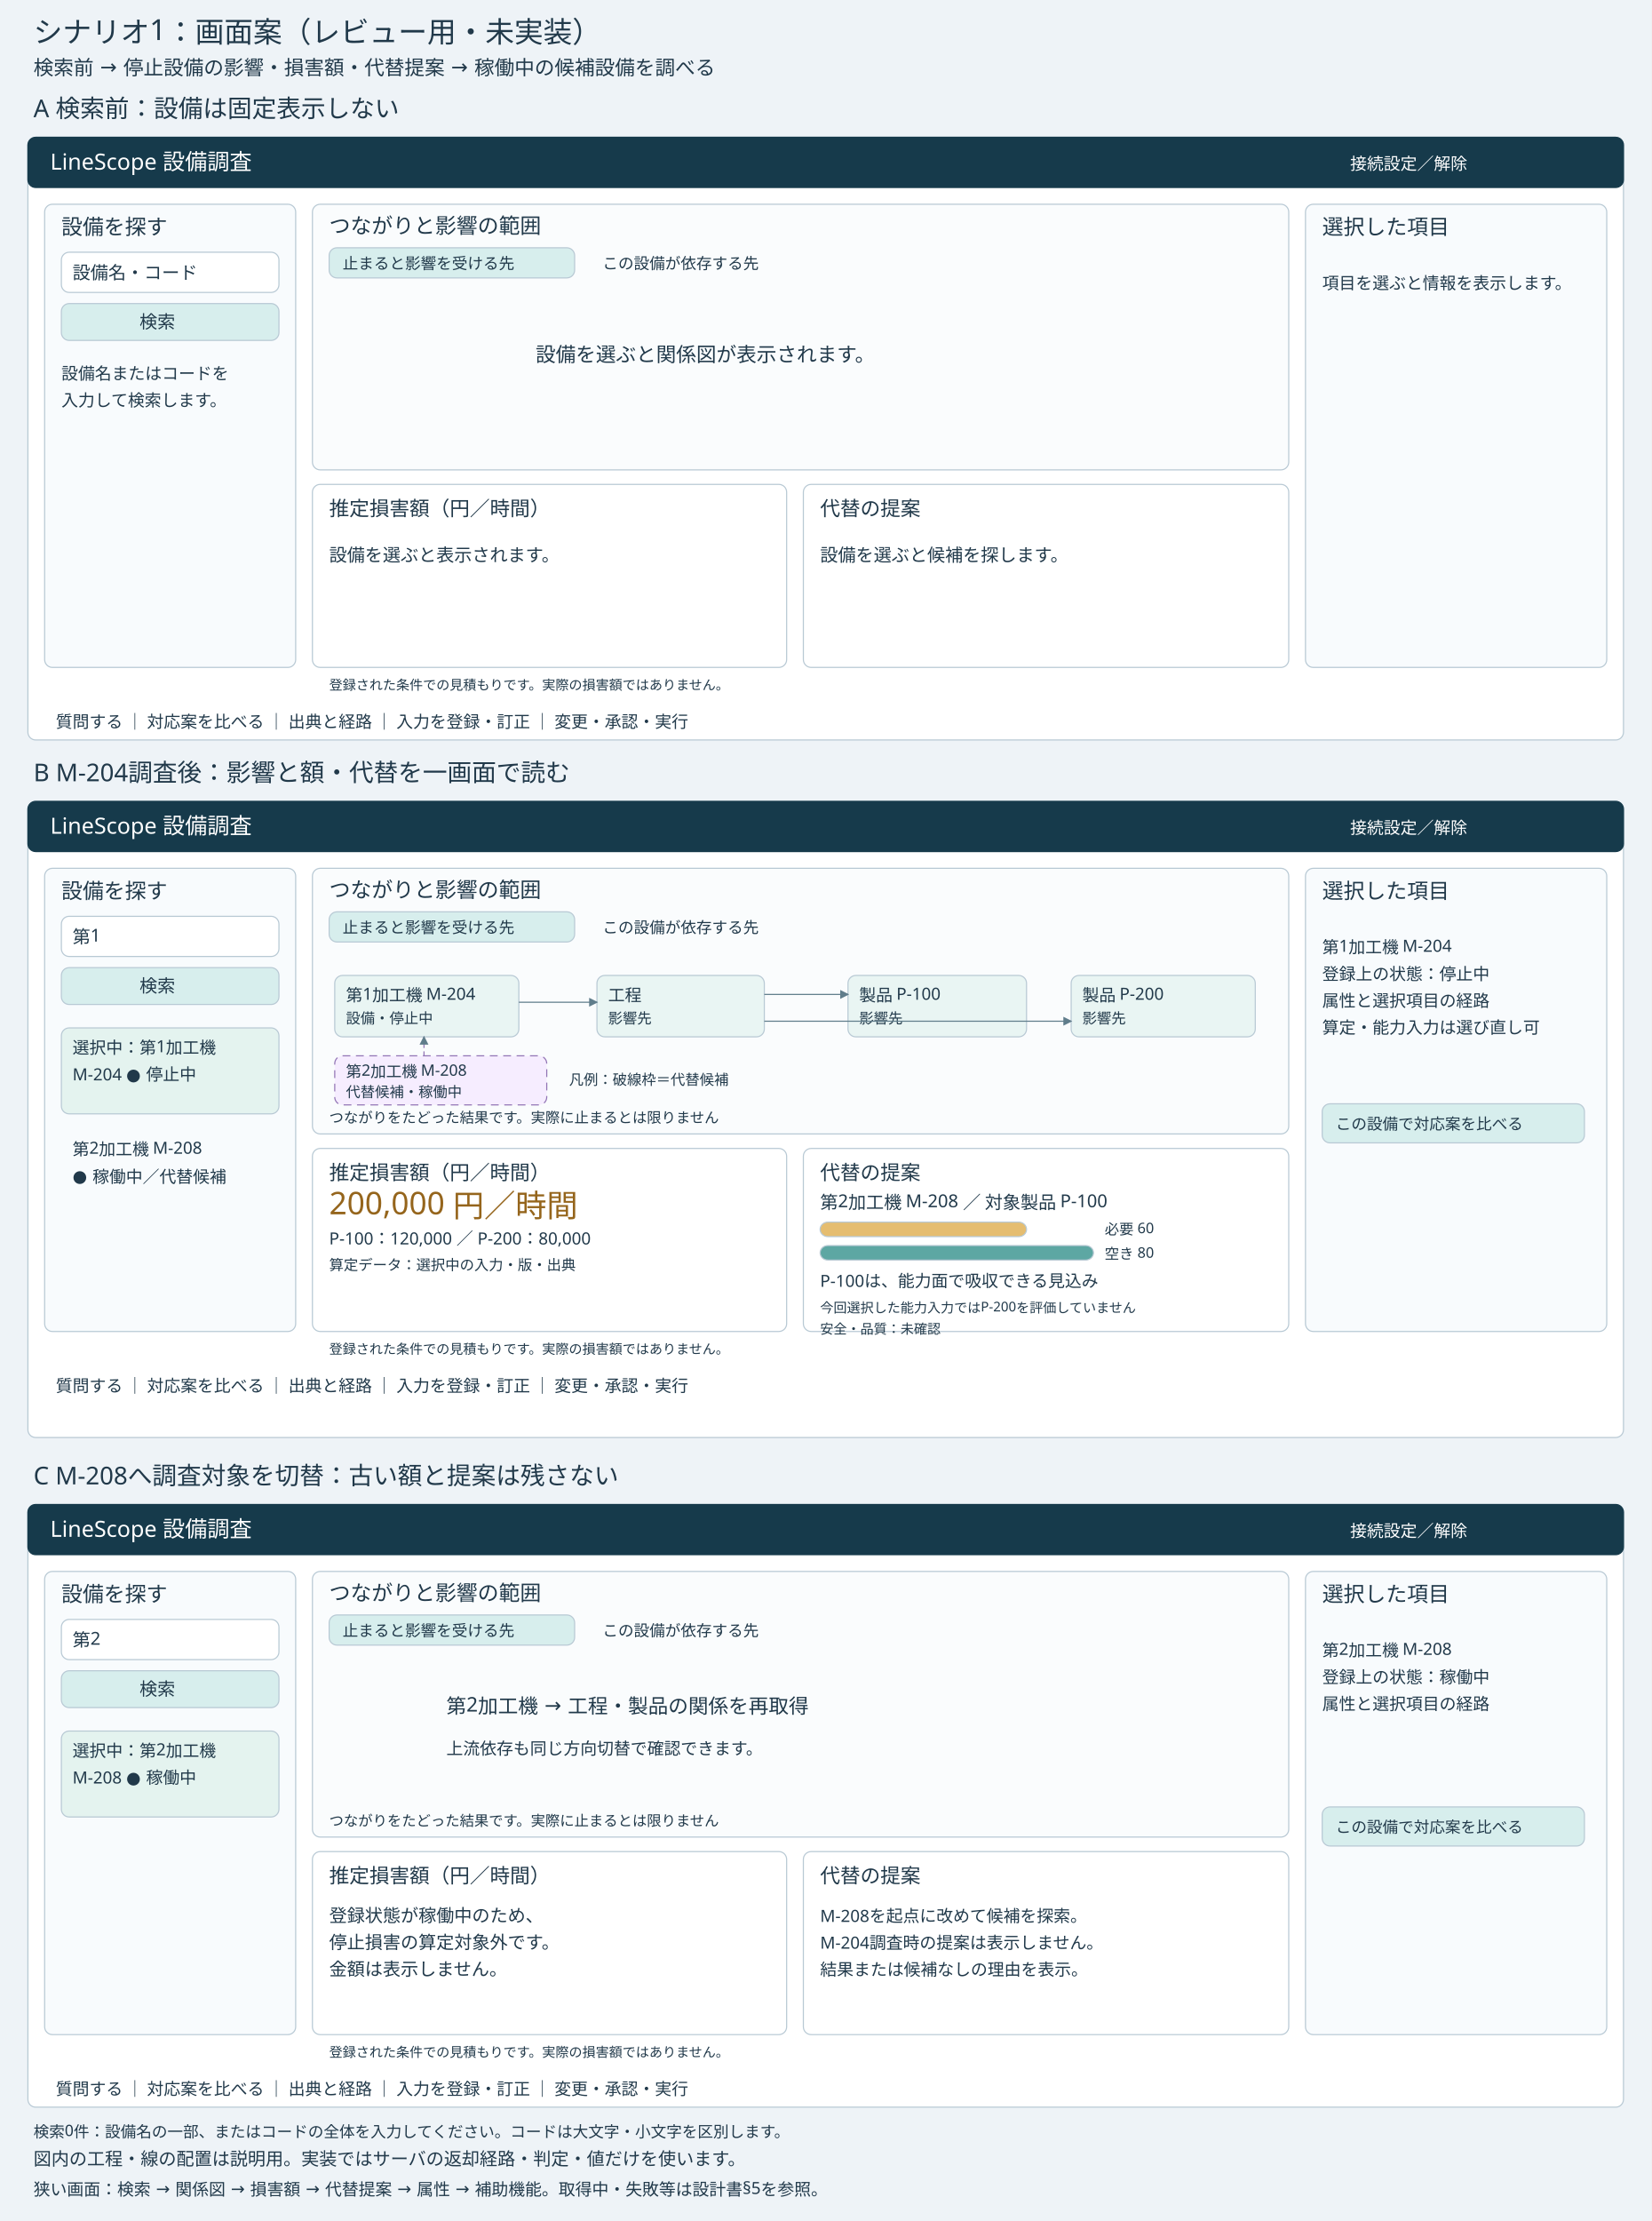
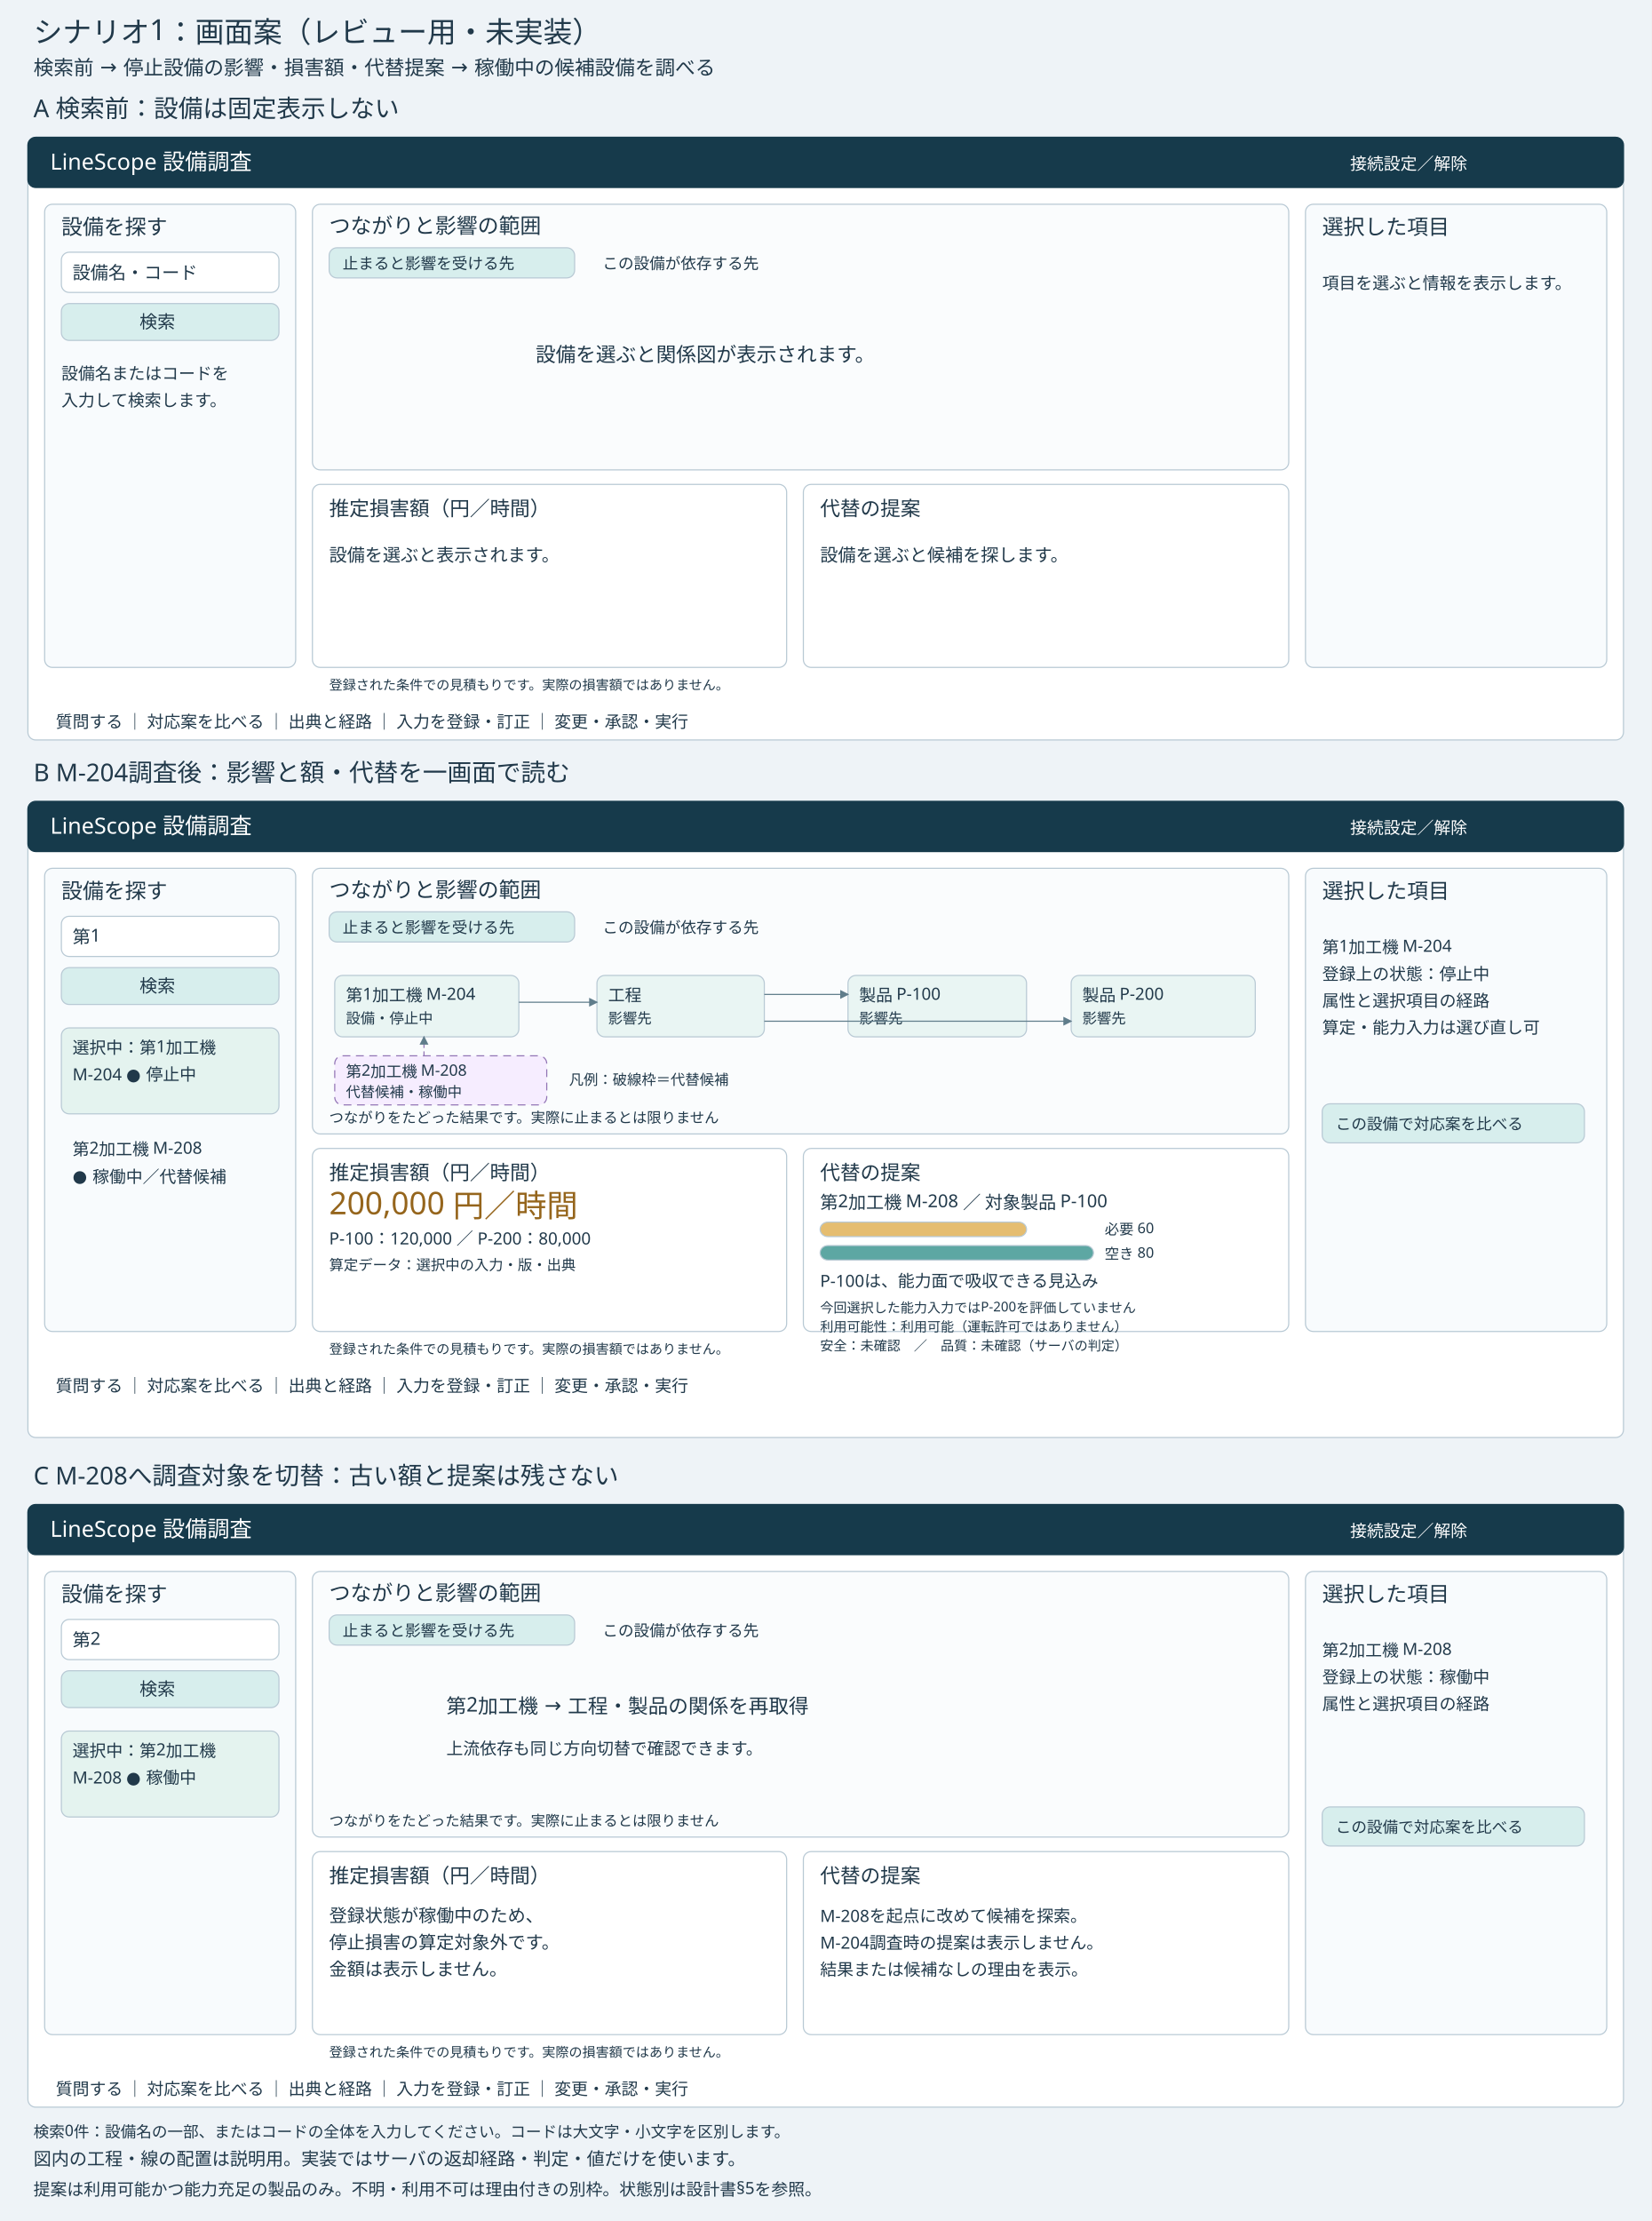
<svg xmlns="http://www.w3.org/2000/svg" width="1480" height="1990" viewBox="0 0 1480 1990" role="img" aria-labelledby="title desc">
  <rect width="1480" height="1990" fill="#eef3f7" />
  <g font-family="sans-serif" fill="#21394a">
    <defs>
      <marker id="arrow" markerWidth="8" markerHeight="8" refX="7" refY="4" orient="auto">
        <path d="M0 0L8 4L0 8" fill="#607d8b" />
      </marker>
    </defs>
    <text x="30" y="38" font-size="26">シナリオ1：画面案（レビュー用・未実装）</text>
    <text x="30" y="67" font-size="18">検索前 → 停止設備の影響・損害額・代替提案 → 稼働中の候補設備を調べる</text>
    <text x="30" y="105" font-size="22">A  検索前：設備は固定表示しない</text>
    <rect x="25" y="123" width="1430" height="540" rx="7" fill="#fff" stroke="#b8c9d4" />
    <rect x="25" y="123" width="1430" height="45" rx="7" fill="#163a4b" stroke="#163a4b" />
    <text x="45" y="152" font-size="20" fill="white">LineScope   設備調査</text>
    <text x="1210" y="152" font-size="15" fill="white">接続設定／解除</text>
    <rect x="40" y="183" width="225" height="415" rx="7" fill="#f8fbfd" stroke="#b8c9d4" />
    <text x="55" y="210" font-size="19">設備を探す</text>
    <rect x="55" y="226" width="195" height="36" rx="7" fill="#fff" stroke="#b8c9d4" />
    <text x="65" y="250" font-size="16">設備名・コード</text>
    <rect x="55" y="272" width="195" height="33" rx="7" fill="#d7eeed" stroke="#b8c9d4" />
    <text x="125" y="294" font-size="16">検索</text>
    <rect x="280" y="183" width="875" height="238" rx="7" fill="#fafcfd" stroke="#b8c9d4" />
    <text x="295" y="209" font-size="19">つながりと影響の範囲</text>
    <rect x="295" y="222" width="220" height="27" rx="7" fill="#d7eeed" stroke="#b8c9d4" />
    <text x="307" y="241" font-size="14">止まると影響を受ける先</text>
    <text x="540" y="241" font-size="14">この設備が依存する先</text>
    <rect x="1170" y="183" width="270" height="415" rx="7" fill="#f8fbfd" stroke="#b8c9d4" />
    <text x="1185" y="210" font-size="19">選択した項目</text>
    <rect x="280" y="434" width="425" height="164" rx="7" fill="#fff" stroke="#b8c9d4" />
    <text x="295" y="462" font-size="18">推定損害額（円／時間）</text>
    <rect x="720" y="434" width="435" height="164" rx="7" fill="#fff" stroke="#b8c9d4" />
    <text x="735" y="462" font-size="18">代替の提案</text>
    <text x="55" y="340" font-size="15">設備名またはコードを</text>
    <text x="55" y="364" font-size="15">入力して検索します。</text>
    <text x="480" y="324" font-size="18">設備を選ぶと関係図が表示されます。</text>
    <text x="295" y="503" font-size="16">設備を選ぶと表示されます。</text>
    <text x="735" y="503" font-size="16">設備を選ぶと候補を探します。</text>
    <text x="1185" y="259" font-size="15">項目を選ぶと情報を表示します。</text>
    <text x="295" y="618" font-size="12">登録された条件での見積もりです。実際の損害額ではありません。</text>
    <text x="50" y="652" font-size="15">質問する   ｜   対応案を比べる   ｜   出典と経路   ｜   入力を登録・訂正   ｜   変更・承認・実行</text>
    <text x="30" y="700" font-size="22">B  M-204調査後：影響と額・代替を一画面で読む</text>
    <rect x="25" y="718" width="1430" height="570" rx="7" fill="#fff" stroke="#b8c9d4" />
    <rect x="25" y="718" width="1430" height="45" rx="7" fill="#163a4b" stroke="#163a4b" />
    <text x="45" y="747" font-size="20" fill="white">LineScope   設備調査</text>
    <text x="1210" y="747" font-size="15" fill="white">接続設定／解除</text>
    <rect x="40" y="778" width="225" height="415" rx="7" fill="#f8fbfd" stroke="#b8c9d4" />
    <text x="55" y="805" font-size="19">設備を探す</text>
    <rect x="55" y="821" width="195" height="36" rx="7" fill="#fff" stroke="#b8c9d4" />
    <text x="65" y="845" font-size="16">第1</text>
    <rect x="55" y="867" width="195" height="33" rx="7" fill="#d7eeed" stroke="#b8c9d4" />
    <text x="125" y="889" font-size="16">検索</text>
    <rect x="280" y="778" width="875" height="238" rx="7" fill="#fafcfd" stroke="#b8c9d4" />
    <text x="295" y="804" font-size="19">つながりと影響の範囲</text>
    <rect x="295" y="817" width="220" height="27" rx="7" fill="#d7eeed" stroke="#b8c9d4" />
    <text x="307" y="836" font-size="14">止まると影響を受ける先</text>
    <text x="540" y="836" font-size="14">この設備が依存する先</text>
    <rect x="1170" y="778" width="270" height="415" rx="7" fill="#f8fbfd" stroke="#b8c9d4" />
    <text x="1185" y="805" font-size="19">選択した項目</text>
    <rect x="280" y="1029" width="425" height="164" rx="7" fill="#fff" stroke="#b8c9d4" />
    <text x="295" y="1057" font-size="18">推定損害額（円／時間）</text>
    <rect x="720" y="1029" width="435" height="164" rx="7" fill="#fff" stroke="#b8c9d4" />
    <text x="735" y="1057" font-size="18">代替の提案</text>
    <rect x="55" y="921" width="195" height="77" rx="7" fill="#e4f3ef" stroke="#b8c9d4" />
    <text x="65" y="944" font-size="15">選択中：第1加工機</text>
    <text x="65" y="968" font-size="15">M-204  ● 停止中</text>
    <text x="65" y="1035" font-size="15">第2加工機 M-208</text>
    <text x="65" y="1059" font-size="15">● 稼働中／代替候補</text>
    <rect x="300" y="874" width="165" height="55" rx="7" fill="#e9f5f3" stroke="#b8c9d4" />
    <text x="310" y="897" font-size="15">第1加工機 M-204</text>
    <text x="310" y="917" font-size="13">設備・停止中</text>
    <rect x="535" y="874" width="150" height="55" rx="7" fill="#e9f5f3" stroke="#b8c9d4" />
    <text x="545" y="897" font-size="15">工程</text>
    <text x="545" y="917" font-size="13">影響先</text>
    <rect x="760" y="874" width="160" height="55" rx="7" fill="#e9f5f3" stroke="#b8c9d4" />
    <text x="770" y="897" font-size="15">製品 P-100</text>
    <text x="770" y="917" font-size="13">影響先</text>
    <rect x="960" y="874" width="165" height="55" rx="7" fill="#e9f5f3" stroke="#b8c9d4" />
    <text x="970" y="897" font-size="15">製品 P-200</text>
    <text x="970" y="917" font-size="13">影響先</text>
    <path d="M465 898 L535 898" stroke="#607d8b" fill="none" marker-end="url(#arrow)" />
    <path d="M685 891 L760 891" stroke="#607d8b" fill="none" marker-end="url(#arrow)" />
    <path d="M685 915 L960 915" stroke="#607d8b" fill="none" marker-end="url(#arrow)" />
    <path d="M380 946V929" stroke="#9275b5" stroke-dasharray="4 3" marker-end="url(#arrow)" fill="none" />
    <rect x="300" y="946" width="190" height="44" rx="7" fill="#f6edff" stroke="#9275b5" stroke-dasharray="7 5" />
    <text x="310" y="965" font-size="14">第2加工機 M-208</text>
    <text x="310" y="983" font-size="13">代替候補・稼働中</text>
    <text x="510" y="972" font-size="13">凡例：破線枠＝代替候補</text>
    <text x="295" y="1088" font-size="28" fill="#95651c">200,000 円／時間</text>
    <text x="295" y="1115" font-size="15">P-100：120,000 ／ P-200：80,000</text>
    <text x="295" y="1138" font-size="13">算定データ：選択中の入力・版・出典</text>
    <text x="735" y="1083" font-size="16">第2加工機 M-208 ／ 対象製品 P-100</text>
    <rect x="735" y="1095" width="185" height="13" rx="7" fill="#e5bd70" stroke="#b8c9d4" />
    <rect x="735" y="1116" width="245" height="13" rx="7" fill="#5da7a3" stroke="#b8c9d4" />
    <text x="990" y="1106" font-size="13">必要 60</text>
    <text x="990" y="1128" font-size="13">空き 80</text>
    <text x="735" y="1153" font-size="15">P-100は、能力面で吸収できる見込み</text>
    <text x="735" y="1176" font-size="12">今回選択した能力入力ではP-200を評価していません</text>
-     <text x="735" y="1195" font-size="12">安全・品質：未確認</text>
+     <text x="735" y="1193" font-size="12">利用可能性：利用可能（運転許可ではありません）</text>
+     <text x="735" y="1210" font-size="12">安全：未確認　／　品質：未確認（サーバの判定）</text>
    <text x="1185" y="854" font-size="15">第1加工機 M-204</text>
    <text x="1185" y="878" font-size="15">登録上の状態：停止中</text>
    <text x="1185" y="902" font-size="15">属性と選択項目の経路</text>
    <text x="1185" y="926" font-size="15">算定・能力入力は選び直し可</text>
    <rect x="1185" y="989" width="235" height="35" rx="7" fill="#d7eeed" stroke="#b8c9d4" />
    <text x="1197" y="1012" font-size="14">この設備で対応案を比べる</text>
    <text x="295" y="1006" font-size="13">つながりをたどった結果です。実際に止まるとは限りません</text>
    <text x="295" y="1213" font-size="12">登録された条件での見積もりです。実際の損害額ではありません。</text>
    <text x="50" y="1247" font-size="15">質問する   ｜   対応案を比べる   ｜   出典と経路   ｜   入力を登録・訂正   ｜   変更・承認・実行</text>
    <text x="30" y="1330" font-size="22">C  M-208へ調査対象を切替：古い額と提案は残さない</text>
    <rect x="25" y="1348" width="1430" height="540" rx="7" fill="#fff" stroke="#b8c9d4" />
    <rect x="25" y="1348" width="1430" height="45" rx="7" fill="#163a4b" stroke="#163a4b" />
    <text x="45" y="1377" font-size="20" fill="white">LineScope   設備調査</text>
    <text x="1210" y="1377" font-size="15" fill="white">接続設定／解除</text>
    <rect x="40" y="1408" width="225" height="415" rx="7" fill="#f8fbfd" stroke="#b8c9d4" />
    <text x="55" y="1435" font-size="19">設備を探す</text>
    <rect x="55" y="1451" width="195" height="36" rx="7" fill="#fff" stroke="#b8c9d4" />
    <text x="65" y="1475" font-size="16">第2</text>
    <rect x="55" y="1497" width="195" height="33" rx="7" fill="#d7eeed" stroke="#b8c9d4" />
    <text x="125" y="1519" font-size="16">検索</text>
    <rect x="280" y="1408" width="875" height="238" rx="7" fill="#fafcfd" stroke="#b8c9d4" />
    <text x="295" y="1434" font-size="19">つながりと影響の範囲</text>
    <rect x="295" y="1447" width="220" height="27" rx="7" fill="#d7eeed" stroke="#b8c9d4" />
    <text x="307" y="1466" font-size="14">止まると影響を受ける先</text>
    <text x="540" y="1466" font-size="14">この設備が依存する先</text>
    <rect x="1170" y="1408" width="270" height="415" rx="7" fill="#f8fbfd" stroke="#b8c9d4" />
    <text x="1185" y="1435" font-size="19">選択した項目</text>
    <rect x="280" y="1659" width="425" height="164" rx="7" fill="#fff" stroke="#b8c9d4" />
    <text x="295" y="1687" font-size="18">推定損害額（円／時間）</text>
    <rect x="720" y="1659" width="435" height="164" rx="7" fill="#fff" stroke="#b8c9d4" />
    <text x="735" y="1687" font-size="18">代替の提案</text>
    <rect x="55" y="1551" width="195" height="77" rx="7" fill="#e4f3ef" stroke="#b8c9d4" />
    <text x="65" y="1574" font-size="15">選択中：第2加工機</text>
    <text x="65" y="1598" font-size="15">M-208  ● 稼働中</text>
    <text x="400" y="1535" font-size="18">第2加工機 → 工程・製品の関係を再取得</text>
    <text x="400" y="1572" font-size="15">上流依存も同じ方向切替で確認できます。</text>
    <text x="295" y="1722" font-size="16">登録状態が稼働中のため、</text>
    <text x="295" y="1746" font-size="16">停止損害の算定対象外です。</text>
    <text x="295" y="1770" font-size="16">金額は表示しません。</text>
    <text x="735" y="1722" font-size="15">M-208を起点に改めて候補を探索。</text>
    <text x="735" y="1746" font-size="15">M-204調査時の提案は表示しません。</text>
    <text x="735" y="1770" font-size="15">結果または候補なしの理由を表示。</text>
    <text x="1185" y="1484" font-size="15">第2加工機 M-208</text>
    <text x="1185" y="1508" font-size="15">登録上の状態：稼働中</text>
    <text x="1185" y="1532" font-size="15">属性と選択項目の経路</text>
    <rect x="1185" y="1619" width="235" height="35" rx="7" fill="#d7eeed" stroke="#b8c9d4" />
    <text x="1197" y="1642" font-size="14">この設備で対応案を比べる</text>
    <text x="295" y="1636" font-size="13">つながりをたどった結果です。実際に止まるとは限りません</text>
    <text x="295" y="1843" font-size="12">登録された条件での見積もりです。実際の損害額ではありません。</text>
    <text x="50" y="1877" font-size="15">質問する   ｜   対応案を比べる   ｜   出典と経路   ｜   入力を登録・訂正   ｜   変更・承認・実行</text>
    <text x="30" y="1940" font-size="16">図内の工程・線の配置は説明用。実装ではサーバの返却経路・判定・値だけを使います。</text>
    <text x="30" y="1915" font-size="14">検索0件：設備名の一部、またはコードの全体を入力してください。コードは大文字・小文字を区別します。</text>
-     <text x="30" y="1967" font-size="15">狭い画面：検索 → 関係図 → 損害額 → 代替提案 → 属性 → 補助機能。取得中・失敗等は設計書§5を参照。</text>
+     <text x="30" y="1967" font-size="15">提案は利用可能かつ能力充足の製品のみ。不明・利用不可は理由付きの別枠。状態別は設計書§5を参照。</text>
  </g>
</svg>
